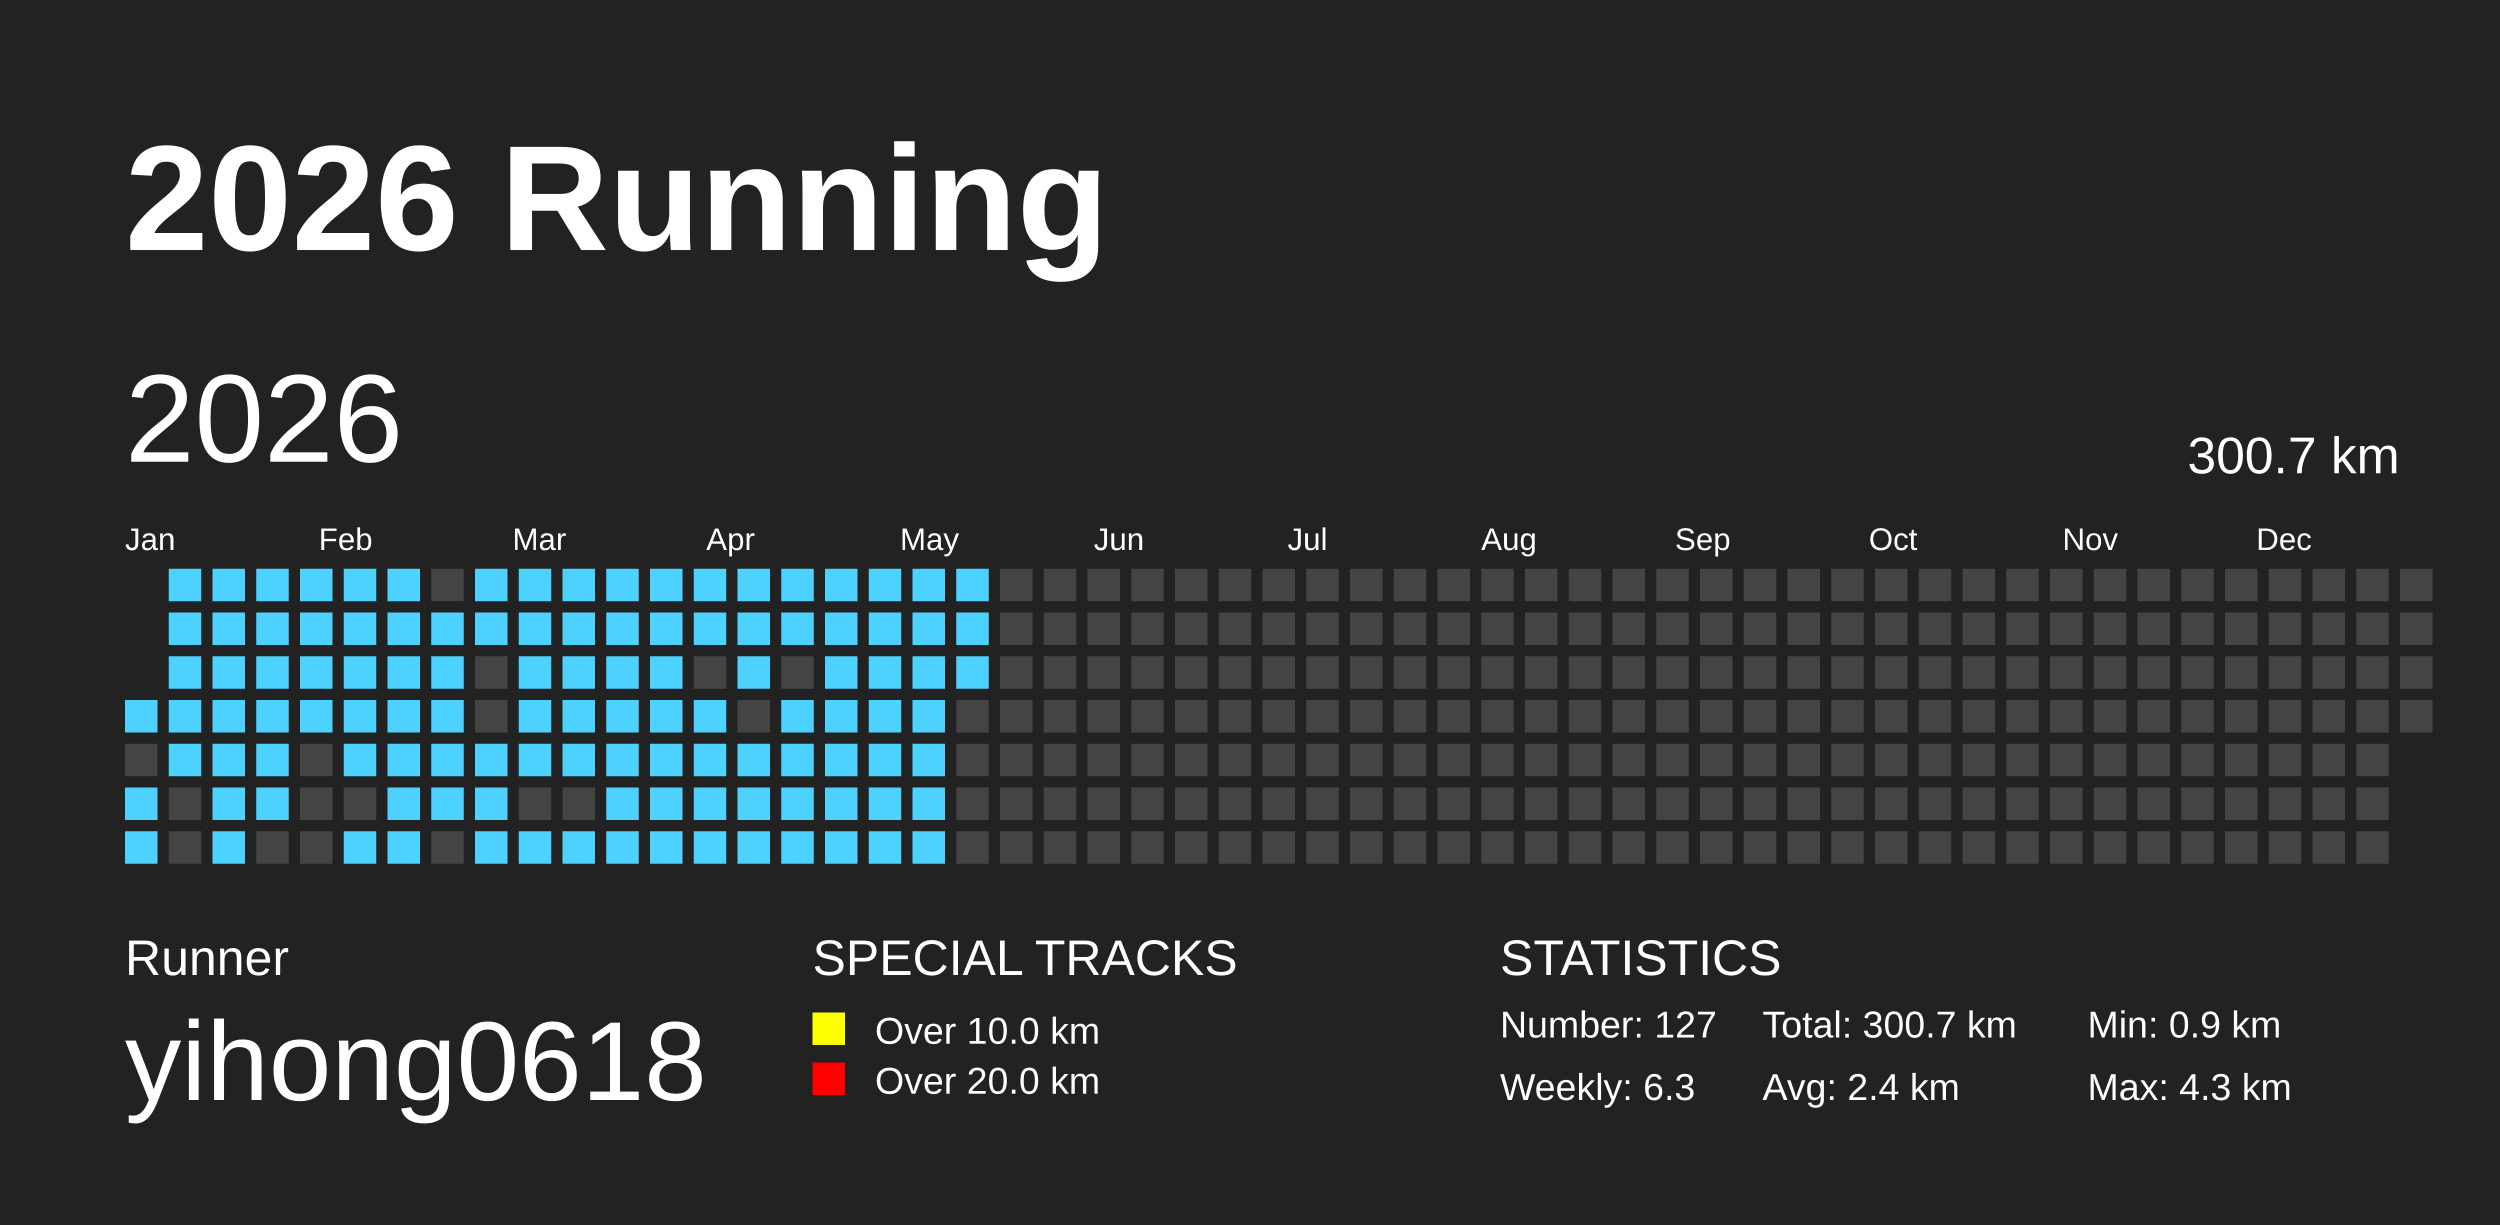
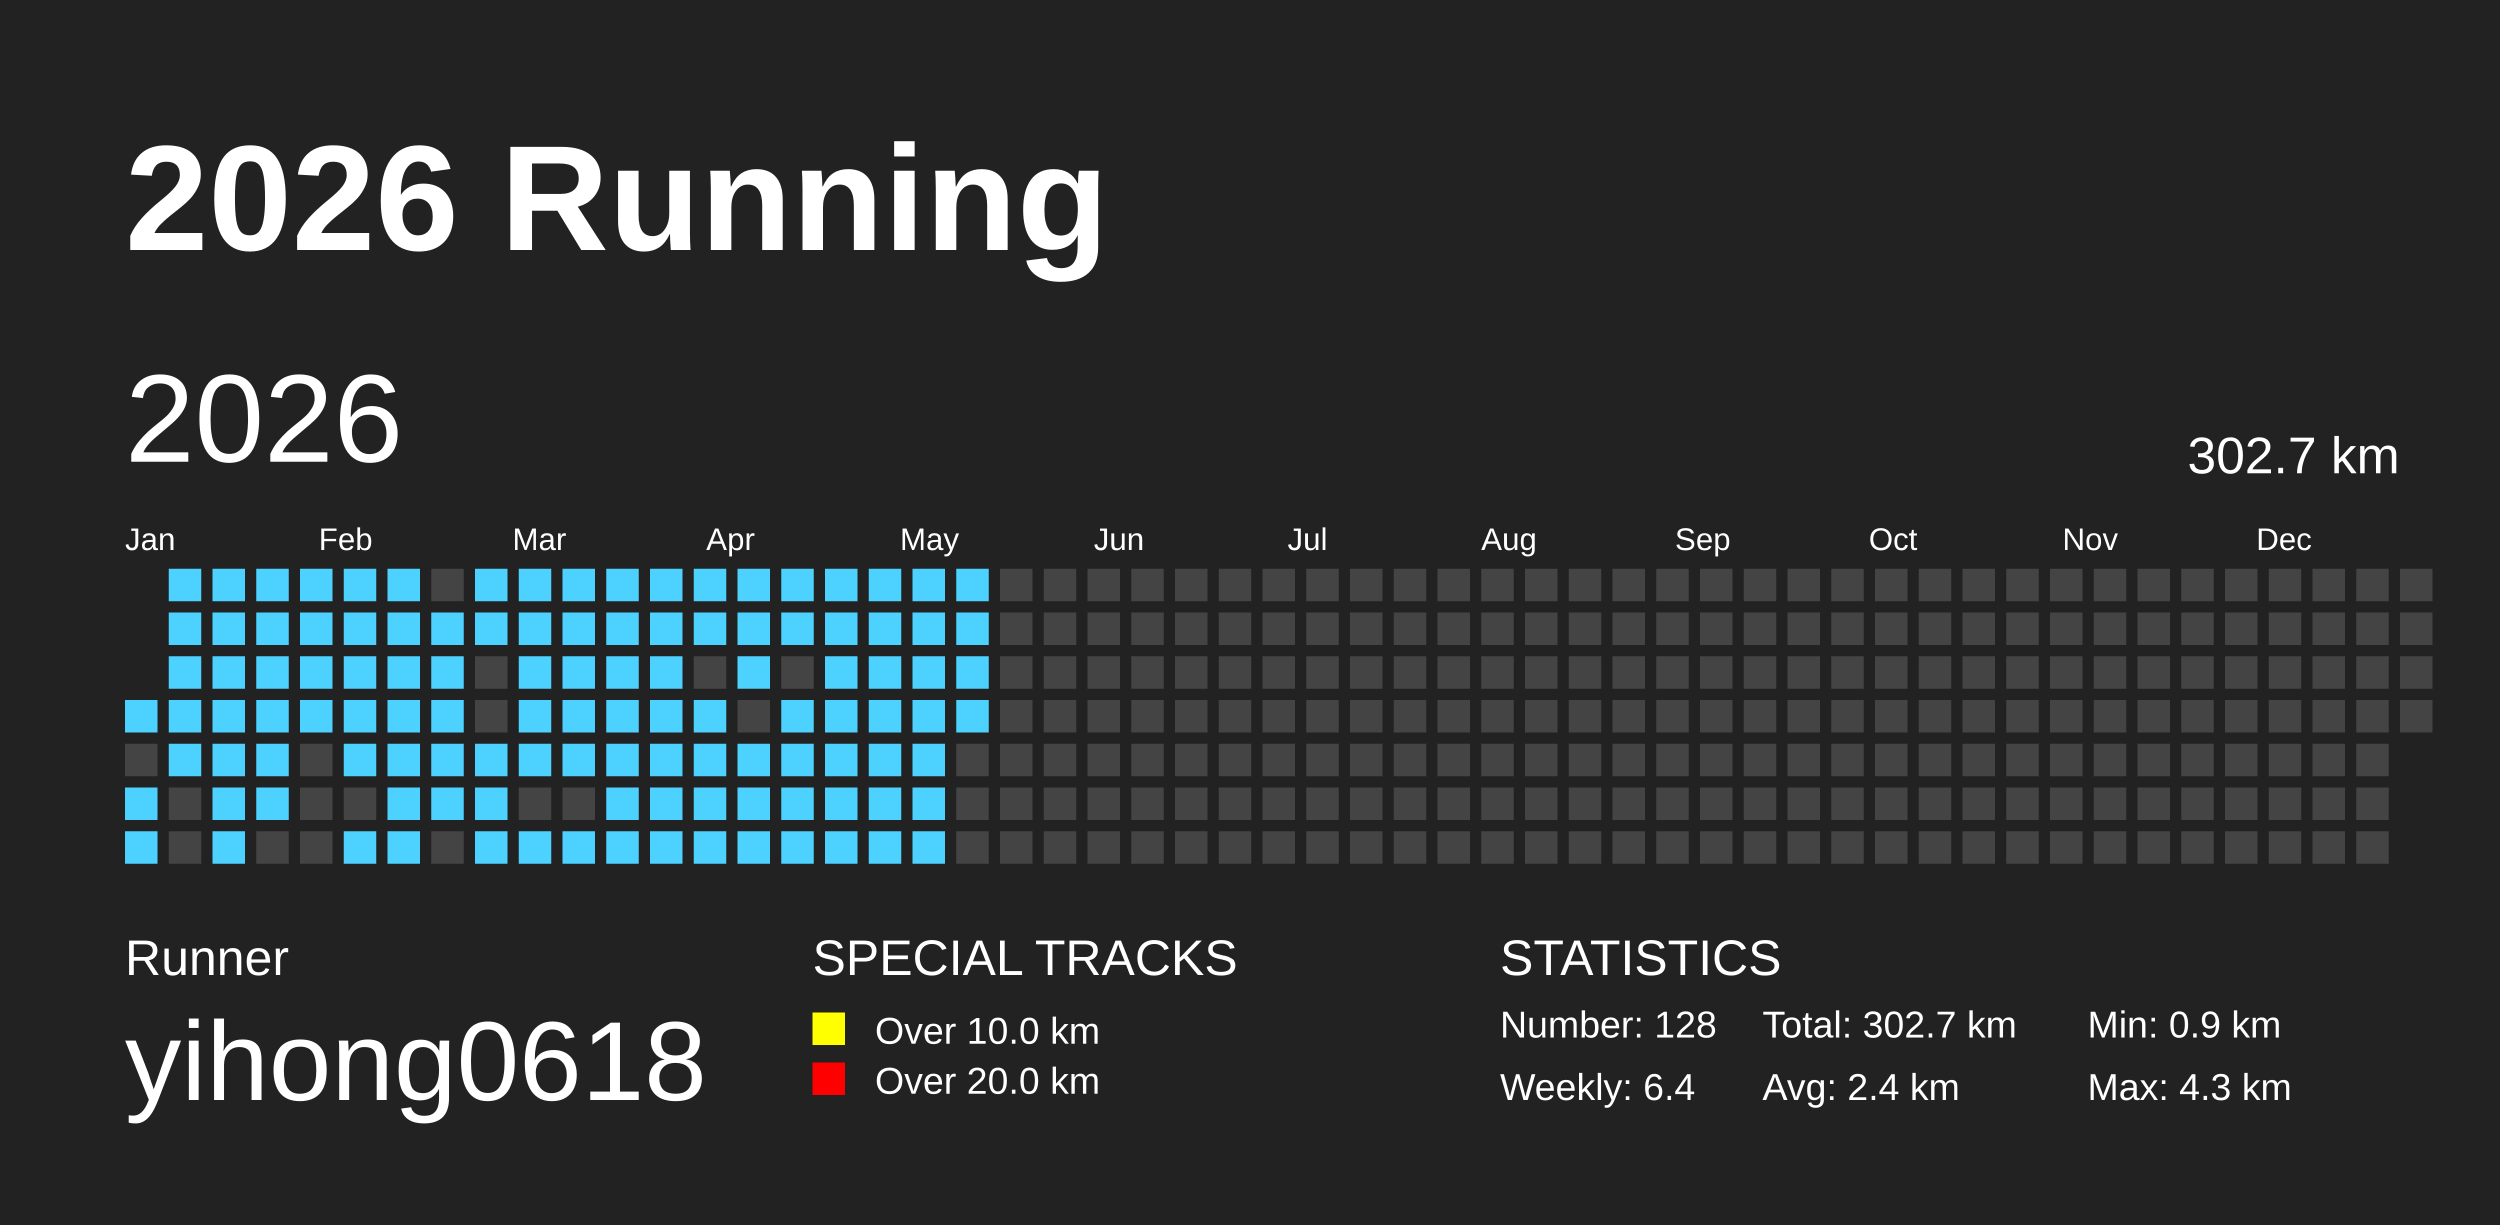
<svg xmlns="http://www.w3.org/2000/svg" baseProfile="full" height="98mm" version="1.1" viewBox="0,0,200,98" width="200mm">
  <defs>
    <pattern height="2" id="indoor-stripe" patternUnits="userSpaceOnUse" width="2">
      <line stroke="white" stroke-opacity="0.45" stroke-width="0.5" x1="0" x2="2" y1="2" y2="0" />
    </pattern>
  </defs>
  <rect fill="#222222" height="98" width="200" x="0" y="0" />
  <text fill="#FFFFFF" style="font-size:12px; font-family:Arial; font-weight:bold;" x="10" y="20">2026 Running</text>
  <text fill="#FFFFFF" style="font-size:4px; font-family:Arial" x="10" y="78">Runner</text>
  <text fill="#FFFFFF" style="font-size:9px; font-family:Arial" x="10" y="88">yihong0618</text>
  <text fill="#FFFFFF" style="font-size:4px; font-family:Arial" x="65" y="78">SPECIAL TRACKS</text>
  <rect fill="yellow" height="2.6" width="2.6" x="65" y="81" />
  <text fill="#FFFFFF" style="font-size:3px; font-family:Arial" x="70" y="83.5">Over 10.0 km</text>
  <rect fill="red" height="2.6" width="2.6" x="65" y="85" />
  <text fill="#FFFFFF" style="font-size:3px; font-family:Arial" x="70" y="87.5">Over 20.0 km</text>
  <text fill="#FFFFFF" style="font-size:4px; font-family:Arial" x="120" y="78">STATISTICS</text>
-   <text fill="#FFFFFF" style="font-size:3px; font-family:Arial" x="120" y="83">Number: 127</text>
-   <text fill="#FFFFFF" style="font-size:3px; font-family:Arial" x="120" y="88">Weekly: 6.3</text>
-   <text fill="#FFFFFF" style="font-size:3px; font-family:Arial" x="141" y="83">Total: 300.7 km</text>
+   <text fill="#FFFFFF" style="font-size:3px; font-family:Arial" x="120" y="83">Number: 128</text>
+   <text fill="#FFFFFF" style="font-size:3px; font-family:Arial" x="120" y="88">Weekly: 6.4</text>
+   <text fill="#FFFFFF" style="font-size:3px; font-family:Arial" x="141" y="83">Total: 302.7 km</text>
  <text fill="#FFFFFF" style="font-size:3px; font-family:Arial" x="141" y="88">Avg: 2.4 km</text>
  <text fill="#FFFFFF" style="font-size:3px; font-family:Arial" x="167" y="83">Min: 0.9 km</text>
  <text fill="#FFFFFF" style="font-size:3px; font-family:Arial" x="167" y="88">Max: 4.3 km</text>
  <text dominant-baseline="hanging" fill="#FFFFFF" style="font-size:10.0px; font-family:Arial;" x="10" y="30">2026</text>
-   <text dominant-baseline="hanging" fill="#FFFFFF" style="font-size:4.125px; font-family:Arial;" x="175" y="35">300.7 km</text>
+   <text dominant-baseline="hanging" fill="#FFFFFF" style="font-size:4.125px; font-family:Arial;" x="175" y="35">302.7 km</text>
  <text fill="#FFFFFF" style="font-size:2.5px; font-family:Arial" x="10.0" y="44">Jan</text>
  <text fill="#FFFFFF" style="font-size:2.5px; font-family:Arial" x="25.5" y="44">Feb</text>
  <text fill="#FFFFFF" style="font-size:2.5px; font-family:Arial" x="41.0" y="44">Mar</text>
  <text fill="#FFFFFF" style="font-size:2.5px; font-family:Arial" x="56.5" y="44">Apr</text>
  <text fill="#FFFFFF" style="font-size:2.5px; font-family:Arial" x="72.0" y="44">May</text>
  <text fill="#FFFFFF" style="font-size:2.5px; font-family:Arial" x="87.5" y="44">Jun</text>
  <text fill="#FFFFFF" style="font-size:2.5px; font-family:Arial" x="103.0" y="44">Jul</text>
  <text fill="#FFFFFF" style="font-size:2.5px; font-family:Arial" x="118.5" y="44">Aug</text>
  <text fill="#FFFFFF" style="font-size:2.5px; font-family:Arial" x="134.0" y="44">Sep</text>
  <text fill="#FFFFFF" style="font-size:2.5px; font-family:Arial" x="149.5" y="44">Oct</text>
  <text fill="#FFFFFF" style="font-size:2.5px; font-family:Arial" x="165.0" y="44">Nov</text>
  <text fill="#FFFFFF" style="font-size:2.5px; font-family:Arial" x="180.5" y="44">Dec</text>
  <rect fill="#4DD2FF" height="2.6" width="2.6" x="10.0" y="56.0" />
  <rect fill="#444444" height="2.6" width="2.6" x="10.0" y="59.5" />
  <rect fill="#4DD2FF" height="2.6" width="2.6" x="10.0" y="63.0" />
  <rect fill="#4DD2FF" height="2.6" width="2.6" x="10.0" y="66.5" />
  <rect fill="#4DD2FF" height="2.6" width="2.6" x="13.5" y="45.5" />
  <rect fill="#4DD2FF" height="2.6" width="2.6" x="13.5" y="49.0" />
  <rect fill="#4DD2FF" height="2.6" width="2.6" x="13.5" y="52.5" />
  <rect fill="#4DD2FF" height="2.6" width="2.6" x="13.5" y="56.0" />
  <rect fill="#4DD2FF" height="2.6" width="2.6" x="13.5" y="59.5" />
  <rect fill="#444444" height="2.6" width="2.6" x="13.5" y="63.0" />
  <rect fill="#444444" height="2.6" width="2.6" x="13.5" y="66.5" />
  <rect fill="#4DD2FF" height="2.6" width="2.6" x="17.0" y="45.5" />
  <rect fill="#4DD2FF" height="2.6" width="2.6" x="17.0" y="49.0" />
  <rect fill="#4DD2FF" height="2.6" width="2.6" x="17.0" y="52.5" />
  <rect fill="#4DD2FF" height="2.6" width="2.6" x="17.0" y="56.0" />
  <rect fill="#4DD2FF" height="2.6" width="2.6" x="17.0" y="59.5" />
  <rect fill="#4DD2FF" height="2.6" width="2.6" x="17.0" y="63.0" />
  <rect fill="#4DD2FF" height="2.6" width="2.6" x="17.0" y="66.5" />
  <rect fill="#4DD2FF" height="2.6" width="2.6" x="20.5" y="45.5" />
  <rect fill="#4DD2FF" height="2.6" width="2.6" x="20.5" y="49.0" />
  <rect fill="#4DD2FF" height="2.6" width="2.6" x="20.5" y="52.5" />
  <rect fill="#4DD2FF" height="2.6" width="2.6" x="20.5" y="56.0" />
  <rect fill="#4DD2FF" height="2.6" width="2.6" x="20.5" y="59.5" />
  <rect fill="#4DD2FF" height="2.6" width="2.6" x="20.5" y="63.0" />
  <rect fill="#444444" height="2.6" width="2.6" x="20.5" y="66.5" />
  <rect fill="#4DD2FF" height="2.6" width="2.6" x="24.0" y="45.5" />
  <rect fill="#4DD2FF" height="2.6" width="2.6" x="24.0" y="49.0" />
  <rect fill="#4DD2FF" height="2.6" width="2.6" x="24.0" y="52.5" />
  <rect fill="#4DD2FF" height="2.6" width="2.6" x="24.0" y="56.0" />
  <rect fill="#444444" height="2.6" width="2.6" x="24.0" y="59.5" />
  <rect fill="#444444" height="2.6" width="2.6" x="24.0" y="63.0" />
  <rect fill="#444444" height="2.6" width="2.6" x="24.0" y="66.5" />
  <rect fill="#4DD2FF" height="2.6" width="2.6" x="27.5" y="45.5" />
  <rect fill="#4DD2FF" height="2.6" width="2.6" x="27.5" y="49.0" />
  <rect fill="#4DD2FF" height="2.6" width="2.6" x="27.5" y="52.5" />
  <rect fill="#4DD2FF" height="2.6" width="2.6" x="27.5" y="56.0" />
  <rect fill="#4DD2FF" height="2.6" width="2.6" x="27.5" y="59.5" />
  <rect fill="#444444" height="2.6" width="2.6" x="27.5" y="63.0" />
  <rect fill="#4DD2FF" height="2.6" width="2.6" x="27.5" y="66.5" />
  <rect fill="#4DD2FF" height="2.6" width="2.6" x="31.0" y="45.5" />
  <rect fill="#4DD2FF" height="2.6" width="2.6" x="31.0" y="49.0" />
  <rect fill="#4DD2FF" height="2.6" width="2.6" x="31.0" y="52.5" />
  <rect fill="#4DD2FF" height="2.6" width="2.6" x="31.0" y="56.0" />
  <rect fill="#4DD2FF" height="2.6" width="2.6" x="31.0" y="59.5" />
  <rect fill="#4DD2FF" height="2.6" width="2.6" x="31.0" y="63.0" />
  <rect fill="#4DD2FF" height="2.6" width="2.6" x="31.0" y="66.5" />
  <rect fill="#444444" height="2.6" width="2.6" x="34.5" y="45.5" />
  <rect fill="#4DD2FF" height="2.6" width="2.6" x="34.5" y="49.0" />
  <rect fill="#4DD2FF" height="2.6" width="2.6" x="34.5" y="52.5" />
  <rect fill="#4DD2FF" height="2.6" width="2.6" x="34.5" y="56.0" />
  <rect fill="#4DD2FF" height="2.6" width="2.6" x="34.5" y="59.5" />
  <rect fill="#4DD2FF" height="2.6" width="2.6" x="34.5" y="63.0" />
  <rect fill="#444444" height="2.6" width="2.6" x="34.5" y="66.5" />
  <rect fill="#4DD2FF" height="2.6" width="2.6" x="38.0" y="45.5" />
  <rect fill="#4DD2FF" height="2.6" width="2.6" x="38.0" y="49.0" />
  <rect fill="#444444" height="2.6" width="2.6" x="38.0" y="52.5" />
  <rect fill="#444444" height="2.6" width="2.6" x="38.0" y="56.0" />
  <rect fill="#4DD2FF" height="2.6" width="2.6" x="38.0" y="59.5" />
  <rect fill="#4DD2FF" height="2.6" width="2.6" x="38.0" y="63.0" />
  <rect fill="#4DD2FF" height="2.6" width="2.6" x="38.0" y="66.5" />
  <rect fill="#4DD2FF" height="2.6" width="2.6" x="41.5" y="45.5" />
  <rect fill="#4DD2FF" height="2.6" width="2.6" x="41.5" y="49.0" />
  <rect fill="#4DD2FF" height="2.6" width="2.6" x="41.5" y="52.5" />
  <rect fill="#4DD2FF" height="2.6" width="2.6" x="41.5" y="56.0" />
  <rect fill="#4DD2FF" height="2.6" width="2.6" x="41.5" y="59.5" />
  <rect fill="#444444" height="2.6" width="2.6" x="41.5" y="63.0" />
  <rect fill="#4DD2FF" height="2.6" width="2.6" x="41.5" y="66.5" />
  <rect fill="#4DD2FF" height="2.6" width="2.6" x="45.0" y="45.5" />
  <rect fill="#4DD2FF" height="2.6" width="2.6" x="45.0" y="49.0" />
  <rect fill="#4DD2FF" height="2.6" width="2.6" x="45.0" y="52.5" />
  <rect fill="#4DD2FF" height="2.6" width="2.6" x="45.0" y="56.0" />
  <rect fill="#4DD2FF" height="2.6" width="2.6" x="45.0" y="59.5" />
  <rect fill="#444444" height="2.6" width="2.6" x="45.0" y="63.0" />
  <rect fill="#4DD2FF" height="2.6" width="2.6" x="45.0" y="66.5" />
  <rect fill="#4DD2FF" height="2.6" width="2.6" x="48.5" y="45.5" />
  <rect fill="#4DD2FF" height="2.6" width="2.6" x="48.5" y="49.0" />
  <rect fill="#4DD2FF" height="2.6" width="2.6" x="48.5" y="52.5" />
  <rect fill="#4DD2FF" height="2.6" width="2.6" x="48.5" y="56.0" />
  <rect fill="#4DD2FF" height="2.6" width="2.6" x="48.5" y="59.5" />
  <rect fill="#4DD2FF" height="2.6" width="2.6" x="48.5" y="63.0" />
  <rect fill="#4DD2FF" height="2.6" width="2.6" x="48.5" y="66.5" />
  <rect fill="#4DD2FF" height="2.6" width="2.6" x="52.0" y="45.5" />
  <rect fill="#4DD2FF" height="2.6" width="2.6" x="52.0" y="49.0" />
  <rect fill="#4DD2FF" height="2.6" width="2.6" x="52.0" y="52.5" />
  <rect fill="#4DD2FF" height="2.6" width="2.6" x="52.0" y="56.0" />
  <rect fill="#4DD2FF" height="2.6" width="2.6" x="52.0" y="59.5" />
  <rect fill="#4DD2FF" height="2.6" width="2.6" x="52.0" y="63.0" />
  <rect fill="#4DD2FF" height="2.6" width="2.6" x="52.0" y="66.5" />
  <rect fill="#4DD2FF" height="2.6" width="2.6" x="55.5" y="45.5" />
  <rect fill="#4DD2FF" height="2.6" width="2.6" x="55.5" y="49.0" />
  <rect fill="#444444" height="2.6" width="2.6" x="55.5" y="52.5" />
  <rect fill="#4DD2FF" height="2.6" width="2.6" x="55.5" y="56.0" />
  <rect fill="#4DD2FF" height="2.6" width="2.6" x="55.5" y="59.5" />
  <rect fill="#4DD2FF" height="2.6" width="2.6" x="55.5" y="63.0" />
  <rect fill="#4DD2FF" height="2.6" width="2.6" x="55.5" y="66.5" />
  <rect fill="#4DD2FF" height="2.6" width="2.6" x="59.0" y="45.5" />
  <rect fill="#4DD2FF" height="2.6" width="2.6" x="59.0" y="49.0" />
  <rect fill="#4DD2FF" height="2.6" width="2.6" x="59.0" y="52.5" />
  <rect fill="#444444" height="2.6" width="2.6" x="59.0" y="56.0" />
  <rect fill="#4DD2FF" height="2.6" width="2.6" x="59.0" y="59.5" />
  <rect fill="#4DD2FF" height="2.6" width="2.6" x="59.0" y="63.0" />
  <rect fill="#4DD2FF" height="2.6" width="2.6" x="59.0" y="66.5" />
  <rect fill="#4DD2FF" height="2.6" width="2.6" x="62.5" y="45.5" />
  <rect fill="#4DD2FF" height="2.6" width="2.6" x="62.5" y="49.0" />
  <rect fill="#444444" height="2.6" width="2.6" x="62.5" y="52.5" />
  <rect fill="#4DD2FF" height="2.6" width="2.6" x="62.5" y="56.0" />
  <rect fill="#4DD2FF" height="2.6" width="2.6" x="62.5" y="59.5" />
  <rect fill="#4DD2FF" height="2.6" width="2.6" x="62.5" y="63.0" />
  <rect fill="#4DD2FF" height="2.6" width="2.6" x="62.5" y="66.5" />
  <rect fill="#4DD2FF" height="2.6" width="2.6" x="66.0" y="45.5" />
  <rect fill="#4DD2FF" height="2.6" width="2.6" x="66.0" y="49.0" />
  <rect fill="#4DD2FF" height="2.6" width="2.6" x="66.0" y="52.5" />
  <rect fill="#4DD2FF" height="2.6" width="2.6" x="66.0" y="56.0" />
  <rect fill="#4DD2FF" height="2.6" width="2.6" x="66.0" y="59.5" />
  <rect fill="#4DD2FF" height="2.6" width="2.6" x="66.0" y="63.0" />
  <rect fill="#4DD2FF" height="2.6" width="2.6" x="66.0" y="66.5" />
  <rect fill="#4DD2FF" height="2.6" width="2.6" x="69.5" y="45.5" />
  <rect fill="#4DD2FF" height="2.6" width="2.6" x="69.5" y="49.0" />
  <rect fill="#4DD2FF" height="2.6" width="2.6" x="69.5" y="52.5" />
  <rect fill="#4DD2FF" height="2.6" width="2.6" x="69.5" y="56.0" />
  <rect fill="#4DD2FF" height="2.6" width="2.6" x="69.5" y="59.5" />
  <rect fill="#4DD2FF" height="2.6" width="2.6" x="69.5" y="63.0" />
  <rect fill="#4DD2FF" height="2.6" width="2.6" x="69.5" y="66.5" />
  <rect fill="#4DD2FF" height="2.6" width="2.6" x="73.0" y="45.5" />
  <rect fill="#4DD2FF" height="2.6" width="2.6" x="73.0" y="49.0" />
  <rect fill="#4DD2FF" height="2.6" width="2.6" x="73.0" y="52.5" />
  <rect fill="#4DD2FF" height="2.6" width="2.6" x="73.0" y="56.0" />
  <rect fill="#4DD2FF" height="2.6" width="2.6" x="73.0" y="59.5" />
  <rect fill="#4DD2FF" height="2.6" width="2.6" x="73.0" y="63.0" />
  <rect fill="#4DD2FF" height="2.6" width="2.6" x="73.0" y="66.5" />
  <rect fill="#4DD2FF" height="2.6" width="2.6" x="76.5" y="45.5" />
  <rect fill="#4DD2FF" height="2.6" width="2.6" x="76.5" y="49.0" />
  <rect fill="#4DD2FF" height="2.6" width="2.6" x="76.5" y="52.5" />
-   <rect fill="#444444" height="2.6" width="2.6" x="76.5" y="56.0" />
+   <rect fill="#4DD2FF" height="2.6" width="2.6" x="76.5" y="56.0" />
  <rect fill="#444444" height="2.6" width="2.6" x="76.5" y="59.5" />
  <rect fill="#444444" height="2.6" width="2.6" x="76.5" y="63.0" />
  <rect fill="#444444" height="2.6" width="2.6" x="76.5" y="66.5" />
  <rect fill="#444444" height="2.6" width="2.6" x="80.0" y="45.5" />
  <rect fill="#444444" height="2.6" width="2.6" x="80.0" y="49.0" />
  <rect fill="#444444" height="2.6" width="2.6" x="80.0" y="52.5" />
  <rect fill="#444444" height="2.6" width="2.6" x="80.0" y="56.0" />
  <rect fill="#444444" height="2.6" width="2.6" x="80.0" y="59.5" />
  <rect fill="#444444" height="2.6" width="2.6" x="80.0" y="63.0" />
  <rect fill="#444444" height="2.6" width="2.6" x="80.0" y="66.5" />
  <rect fill="#444444" height="2.6" width="2.6" x="83.5" y="45.5" />
  <rect fill="#444444" height="2.6" width="2.6" x="83.5" y="49.0" />
  <rect fill="#444444" height="2.6" width="2.6" x="83.5" y="52.5" />
  <rect fill="#444444" height="2.6" width="2.6" x="83.5" y="56.0" />
  <rect fill="#444444" height="2.6" width="2.6" x="83.5" y="59.5" />
  <rect fill="#444444" height="2.6" width="2.6" x="83.5" y="63.0" />
  <rect fill="#444444" height="2.6" width="2.6" x="83.5" y="66.5" />
  <rect fill="#444444" height="2.6" width="2.6" x="87.0" y="45.5" />
  <rect fill="#444444" height="2.6" width="2.6" x="87.0" y="49.0" />
  <rect fill="#444444" height="2.6" width="2.6" x="87.0" y="52.5" />
  <rect fill="#444444" height="2.6" width="2.6" x="87.0" y="56.0" />
  <rect fill="#444444" height="2.6" width="2.6" x="87.0" y="59.5" />
  <rect fill="#444444" height="2.6" width="2.6" x="87.0" y="63.0" />
  <rect fill="#444444" height="2.6" width="2.6" x="87.0" y="66.5" />
  <rect fill="#444444" height="2.6" width="2.6" x="90.5" y="45.5" />
  <rect fill="#444444" height="2.6" width="2.6" x="90.5" y="49.0" />
  <rect fill="#444444" height="2.6" width="2.6" x="90.5" y="52.5" />
  <rect fill="#444444" height="2.6" width="2.6" x="90.5" y="56.0" />
  <rect fill="#444444" height="2.6" width="2.6" x="90.5" y="59.5" />
  <rect fill="#444444" height="2.6" width="2.6" x="90.5" y="63.0" />
  <rect fill="#444444" height="2.6" width="2.6" x="90.5" y="66.5" />
  <rect fill="#444444" height="2.6" width="2.6" x="94.0" y="45.5" />
  <rect fill="#444444" height="2.6" width="2.6" x="94.0" y="49.0" />
  <rect fill="#444444" height="2.6" width="2.6" x="94.0" y="52.5" />
  <rect fill="#444444" height="2.6" width="2.6" x="94.0" y="56.0" />
  <rect fill="#444444" height="2.6" width="2.6" x="94.0" y="59.5" />
  <rect fill="#444444" height="2.6" width="2.6" x="94.0" y="63.0" />
  <rect fill="#444444" height="2.6" width="2.6" x="94.0" y="66.5" />
  <rect fill="#444444" height="2.6" width="2.6" x="97.5" y="45.5" />
  <rect fill="#444444" height="2.6" width="2.6" x="97.5" y="49.0" />
  <rect fill="#444444" height="2.6" width="2.6" x="97.5" y="52.5" />
  <rect fill="#444444" height="2.6" width="2.6" x="97.5" y="56.0" />
  <rect fill="#444444" height="2.6" width="2.6" x="97.5" y="59.5" />
  <rect fill="#444444" height="2.6" width="2.6" x="97.5" y="63.0" />
  <rect fill="#444444" height="2.6" width="2.6" x="97.5" y="66.5" />
  <rect fill="#444444" height="2.6" width="2.6" x="101.0" y="45.5" />
  <rect fill="#444444" height="2.6" width="2.6" x="101.0" y="49.0" />
  <rect fill="#444444" height="2.6" width="2.6" x="101.0" y="52.5" />
  <rect fill="#444444" height="2.6" width="2.6" x="101.0" y="56.0" />
  <rect fill="#444444" height="2.6" width="2.6" x="101.0" y="59.5" />
  <rect fill="#444444" height="2.6" width="2.6" x="101.0" y="63.0" />
  <rect fill="#444444" height="2.6" width="2.6" x="101.0" y="66.5" />
  <rect fill="#444444" height="2.6" width="2.6" x="104.5" y="45.5" />
  <rect fill="#444444" height="2.6" width="2.6" x="104.5" y="49.0" />
  <rect fill="#444444" height="2.6" width="2.6" x="104.5" y="52.5" />
  <rect fill="#444444" height="2.6" width="2.6" x="104.5" y="56.0" />
  <rect fill="#444444" height="2.6" width="2.6" x="104.5" y="59.5" />
  <rect fill="#444444" height="2.6" width="2.6" x="104.5" y="63.0" />
  <rect fill="#444444" height="2.6" width="2.6" x="104.5" y="66.5" />
  <rect fill="#444444" height="2.6" width="2.6" x="108.0" y="45.5" />
  <rect fill="#444444" height="2.6" width="2.6" x="108.0" y="49.0" />
  <rect fill="#444444" height="2.6" width="2.6" x="108.0" y="52.5" />
  <rect fill="#444444" height="2.6" width="2.6" x="108.0" y="56.0" />
  <rect fill="#444444" height="2.6" width="2.6" x="108.0" y="59.5" />
  <rect fill="#444444" height="2.6" width="2.6" x="108.0" y="63.0" />
  <rect fill="#444444" height="2.6" width="2.6" x="108.0" y="66.5" />
  <rect fill="#444444" height="2.6" width="2.6" x="111.5" y="45.5" />
  <rect fill="#444444" height="2.6" width="2.6" x="111.5" y="49.0" />
  <rect fill="#444444" height="2.6" width="2.6" x="111.5" y="52.5" />
  <rect fill="#444444" height="2.6" width="2.6" x="111.5" y="56.0" />
  <rect fill="#444444" height="2.6" width="2.6" x="111.5" y="59.5" />
  <rect fill="#444444" height="2.6" width="2.6" x="111.5" y="63.0" />
  <rect fill="#444444" height="2.6" width="2.6" x="111.5" y="66.5" />
  <rect fill="#444444" height="2.6" width="2.6" x="115.0" y="45.5" />
  <rect fill="#444444" height="2.6" width="2.6" x="115.0" y="49.0" />
  <rect fill="#444444" height="2.6" width="2.6" x="115.0" y="52.5" />
  <rect fill="#444444" height="2.6" width="2.6" x="115.0" y="56.0" />
  <rect fill="#444444" height="2.6" width="2.6" x="115.0" y="59.5" />
  <rect fill="#444444" height="2.6" width="2.6" x="115.0" y="63.0" />
  <rect fill="#444444" height="2.6" width="2.6" x="115.0" y="66.5" />
  <rect fill="#444444" height="2.6" width="2.6" x="118.5" y="45.5" />
  <rect fill="#444444" height="2.6" width="2.6" x="118.5" y="49.0" />
  <rect fill="#444444" height="2.6" width="2.6" x="118.5" y="52.5" />
  <rect fill="#444444" height="2.6" width="2.6" x="118.5" y="56.0" />
  <rect fill="#444444" height="2.6" width="2.6" x="118.5" y="59.5" />
  <rect fill="#444444" height="2.6" width="2.6" x="118.5" y="63.0" />
  <rect fill="#444444" height="2.6" width="2.6" x="118.5" y="66.5" />
  <rect fill="#444444" height="2.6" width="2.6" x="122.0" y="45.5" />
  <rect fill="#444444" height="2.6" width="2.6" x="122.0" y="49.0" />
  <rect fill="#444444" height="2.6" width="2.6" x="122.0" y="52.5" />
  <rect fill="#444444" height="2.6" width="2.6" x="122.0" y="56.0" />
  <rect fill="#444444" height="2.6" width="2.6" x="122.0" y="59.5" />
  <rect fill="#444444" height="2.6" width="2.6" x="122.0" y="63.0" />
  <rect fill="#444444" height="2.6" width="2.6" x="122.0" y="66.5" />
  <rect fill="#444444" height="2.6" width="2.6" x="125.5" y="45.5" />
  <rect fill="#444444" height="2.6" width="2.6" x="125.5" y="49.0" />
  <rect fill="#444444" height="2.6" width="2.6" x="125.5" y="52.5" />
  <rect fill="#444444" height="2.6" width="2.6" x="125.5" y="56.0" />
  <rect fill="#444444" height="2.6" width="2.6" x="125.5" y="59.5" />
  <rect fill="#444444" height="2.6" width="2.6" x="125.5" y="63.0" />
  <rect fill="#444444" height="2.6" width="2.6" x="125.5" y="66.5" />
  <rect fill="#444444" height="2.6" width="2.6" x="129.0" y="45.5" />
  <rect fill="#444444" height="2.6" width="2.6" x="129.0" y="49.0" />
  <rect fill="#444444" height="2.6" width="2.6" x="129.0" y="52.5" />
  <rect fill="#444444" height="2.6" width="2.6" x="129.0" y="56.0" />
  <rect fill="#444444" height="2.6" width="2.6" x="129.0" y="59.5" />
  <rect fill="#444444" height="2.6" width="2.6" x="129.0" y="63.0" />
  <rect fill="#444444" height="2.6" width="2.6" x="129.0" y="66.5" />
  <rect fill="#444444" height="2.6" width="2.6" x="132.5" y="45.5" />
  <rect fill="#444444" height="2.6" width="2.6" x="132.5" y="49.0" />
  <rect fill="#444444" height="2.6" width="2.6" x="132.5" y="52.5" />
  <rect fill="#444444" height="2.6" width="2.6" x="132.5" y="56.0" />
  <rect fill="#444444" height="2.6" width="2.6" x="132.5" y="59.5" />
  <rect fill="#444444" height="2.6" width="2.6" x="132.5" y="63.0" />
  <rect fill="#444444" height="2.6" width="2.6" x="132.5" y="66.5" />
  <rect fill="#444444" height="2.6" width="2.6" x="136.0" y="45.5" />
  <rect fill="#444444" height="2.6" width="2.6" x="136.0" y="49.0" />
  <rect fill="#444444" height="2.6" width="2.6" x="136.0" y="52.5" />
  <rect fill="#444444" height="2.6" width="2.6" x="136.0" y="56.0" />
  <rect fill="#444444" height="2.6" width="2.6" x="136.0" y="59.5" />
  <rect fill="#444444" height="2.6" width="2.6" x="136.0" y="63.0" />
  <rect fill="#444444" height="2.6" width="2.6" x="136.0" y="66.5" />
  <rect fill="#444444" height="2.6" width="2.6" x="139.5" y="45.5" />
  <rect fill="#444444" height="2.6" width="2.6" x="139.5" y="49.0" />
  <rect fill="#444444" height="2.6" width="2.6" x="139.5" y="52.5" />
  <rect fill="#444444" height="2.6" width="2.6" x="139.5" y="56.0" />
  <rect fill="#444444" height="2.6" width="2.6" x="139.5" y="59.5" />
  <rect fill="#444444" height="2.6" width="2.6" x="139.5" y="63.0" />
  <rect fill="#444444" height="2.6" width="2.6" x="139.5" y="66.5" />
  <rect fill="#444444" height="2.6" width="2.6" x="143.0" y="45.5" />
  <rect fill="#444444" height="2.6" width="2.6" x="143.0" y="49.0" />
  <rect fill="#444444" height="2.6" width="2.6" x="143.0" y="52.5" />
  <rect fill="#444444" height="2.6" width="2.6" x="143.0" y="56.0" />
  <rect fill="#444444" height="2.6" width="2.6" x="143.0" y="59.5" />
  <rect fill="#444444" height="2.6" width="2.6" x="143.0" y="63.0" />
  <rect fill="#444444" height="2.6" width="2.6" x="143.0" y="66.5" />
  <rect fill="#444444" height="2.6" width="2.6" x="146.5" y="45.5" />
  <rect fill="#444444" height="2.6" width="2.6" x="146.5" y="49.0" />
  <rect fill="#444444" height="2.6" width="2.6" x="146.5" y="52.5" />
  <rect fill="#444444" height="2.6" width="2.6" x="146.5" y="56.0" />
  <rect fill="#444444" height="2.6" width="2.6" x="146.5" y="59.5" />
  <rect fill="#444444" height="2.6" width="2.6" x="146.5" y="63.0" />
  <rect fill="#444444" height="2.6" width="2.6" x="146.5" y="66.5" />
  <rect fill="#444444" height="2.6" width="2.6" x="150.0" y="45.5" />
  <rect fill="#444444" height="2.6" width="2.6" x="150.0" y="49.0" />
  <rect fill="#444444" height="2.6" width="2.6" x="150.0" y="52.5" />
  <rect fill="#444444" height="2.6" width="2.6" x="150.0" y="56.0" />
  <rect fill="#444444" height="2.6" width="2.6" x="150.0" y="59.5" />
  <rect fill="#444444" height="2.6" width="2.6" x="150.0" y="63.0" />
  <rect fill="#444444" height="2.6" width="2.6" x="150.0" y="66.5" />
  <rect fill="#444444" height="2.6" width="2.6" x="153.5" y="45.5" />
  <rect fill="#444444" height="2.6" width="2.6" x="153.5" y="49.0" />
  <rect fill="#444444" height="2.6" width="2.6" x="153.5" y="52.5" />
  <rect fill="#444444" height="2.6" width="2.6" x="153.5" y="56.0" />
  <rect fill="#444444" height="2.6" width="2.6" x="153.5" y="59.5" />
  <rect fill="#444444" height="2.6" width="2.6" x="153.5" y="63.0" />
  <rect fill="#444444" height="2.6" width="2.6" x="153.5" y="66.5" />
  <rect fill="#444444" height="2.6" width="2.6" x="157.0" y="45.5" />
  <rect fill="#444444" height="2.6" width="2.6" x="157.0" y="49.0" />
  <rect fill="#444444" height="2.6" width="2.6" x="157.0" y="52.5" />
  <rect fill="#444444" height="2.6" width="2.6" x="157.0" y="56.0" />
  <rect fill="#444444" height="2.6" width="2.6" x="157.0" y="59.5" />
  <rect fill="#444444" height="2.6" width="2.6" x="157.0" y="63.0" />
  <rect fill="#444444" height="2.6" width="2.6" x="157.0" y="66.5" />
  <rect fill="#444444" height="2.6" width="2.6" x="160.5" y="45.5" />
  <rect fill="#444444" height="2.6" width="2.6" x="160.5" y="49.0" />
  <rect fill="#444444" height="2.6" width="2.6" x="160.5" y="52.5" />
  <rect fill="#444444" height="2.6" width="2.6" x="160.5" y="56.0" />
  <rect fill="#444444" height="2.6" width="2.6" x="160.5" y="59.5" />
  <rect fill="#444444" height="2.6" width="2.6" x="160.5" y="63.0" />
  <rect fill="#444444" height="2.6" width="2.6" x="160.5" y="66.5" />
  <rect fill="#444444" height="2.6" width="2.6" x="164.0" y="45.5" />
  <rect fill="#444444" height="2.6" width="2.6" x="164.0" y="49.0" />
  <rect fill="#444444" height="2.6" width="2.6" x="164.0" y="52.5" />
  <rect fill="#444444" height="2.6" width="2.6" x="164.0" y="56.0" />
  <rect fill="#444444" height="2.6" width="2.6" x="164.0" y="59.5" />
  <rect fill="#444444" height="2.6" width="2.6" x="164.0" y="63.0" />
  <rect fill="#444444" height="2.6" width="2.6" x="164.0" y="66.5" />
  <rect fill="#444444" height="2.6" width="2.6" x="167.5" y="45.5" />
  <rect fill="#444444" height="2.6" width="2.6" x="167.5" y="49.0" />
  <rect fill="#444444" height="2.6" width="2.6" x="167.5" y="52.5" />
  <rect fill="#444444" height="2.6" width="2.6" x="167.5" y="56.0" />
  <rect fill="#444444" height="2.6" width="2.6" x="167.5" y="59.5" />
  <rect fill="#444444" height="2.6" width="2.6" x="167.5" y="63.0" />
  <rect fill="#444444" height="2.6" width="2.6" x="167.5" y="66.5" />
  <rect fill="#444444" height="2.6" width="2.6" x="171.0" y="45.5" />
  <rect fill="#444444" height="2.6" width="2.6" x="171.0" y="49.0" />
  <rect fill="#444444" height="2.6" width="2.6" x="171.0" y="52.5" />
  <rect fill="#444444" height="2.6" width="2.6" x="171.0" y="56.0" />
  <rect fill="#444444" height="2.6" width="2.6" x="171.0" y="59.5" />
  <rect fill="#444444" height="2.6" width="2.6" x="171.0" y="63.0" />
  <rect fill="#444444" height="2.6" width="2.6" x="171.0" y="66.5" />
  <rect fill="#444444" height="2.6" width="2.6" x="174.5" y="45.5" />
  <rect fill="#444444" height="2.6" width="2.6" x="174.5" y="49.0" />
  <rect fill="#444444" height="2.6" width="2.6" x="174.5" y="52.5" />
  <rect fill="#444444" height="2.6" width="2.6" x="174.5" y="56.0" />
  <rect fill="#444444" height="2.6" width="2.6" x="174.5" y="59.5" />
  <rect fill="#444444" height="2.6" width="2.6" x="174.5" y="63.0" />
  <rect fill="#444444" height="2.6" width="2.6" x="174.5" y="66.5" />
  <rect fill="#444444" height="2.6" width="2.6" x="178.0" y="45.5" />
  <rect fill="#444444" height="2.6" width="2.6" x="178.0" y="49.0" />
  <rect fill="#444444" height="2.6" width="2.6" x="178.0" y="52.5" />
  <rect fill="#444444" height="2.6" width="2.6" x="178.0" y="56.0" />
  <rect fill="#444444" height="2.6" width="2.6" x="178.0" y="59.5" />
  <rect fill="#444444" height="2.6" width="2.6" x="178.0" y="63.0" />
  <rect fill="#444444" height="2.6" width="2.6" x="178.0" y="66.5" />
  <rect fill="#444444" height="2.6" width="2.6" x="181.5" y="45.5" />
  <rect fill="#444444" height="2.6" width="2.6" x="181.5" y="49.0" />
  <rect fill="#444444" height="2.6" width="2.6" x="181.5" y="52.5" />
  <rect fill="#444444" height="2.6" width="2.6" x="181.5" y="56.0" />
  <rect fill="#444444" height="2.6" width="2.6" x="181.5" y="59.5" />
  <rect fill="#444444" height="2.6" width="2.6" x="181.5" y="63.0" />
  <rect fill="#444444" height="2.6" width="2.6" x="181.5" y="66.5" />
  <rect fill="#444444" height="2.6" width="2.6" x="185.0" y="45.5" />
  <rect fill="#444444" height="2.6" width="2.6" x="185.0" y="49.0" />
  <rect fill="#444444" height="2.6" width="2.6" x="185.0" y="52.5" />
  <rect fill="#444444" height="2.6" width="2.6" x="185.0" y="56.0" />
  <rect fill="#444444" height="2.6" width="2.6" x="185.0" y="59.5" />
  <rect fill="#444444" height="2.6" width="2.6" x="185.0" y="63.0" />
  <rect fill="#444444" height="2.6" width="2.6" x="185.0" y="66.5" />
  <rect fill="#444444" height="2.6" width="2.6" x="188.5" y="45.5" />
  <rect fill="#444444" height="2.6" width="2.6" x="188.5" y="49.0" />
  <rect fill="#444444" height="2.6" width="2.6" x="188.5" y="52.5" />
  <rect fill="#444444" height="2.6" width="2.6" x="188.5" y="56.0" />
  <rect fill="#444444" height="2.6" width="2.6" x="188.5" y="59.5" />
  <rect fill="#444444" height="2.6" width="2.6" x="188.5" y="63.0" />
  <rect fill="#444444" height="2.6" width="2.6" x="188.5" y="66.5" />
  <rect fill="#444444" height="2.6" width="2.6" x="192.0" y="45.5" />
  <rect fill="#444444" height="2.6" width="2.6" x="192.0" y="49.0" />
  <rect fill="#444444" height="2.6" width="2.6" x="192.0" y="52.5" />
  <rect fill="#444444" height="2.6" width="2.6" x="192.0" y="56.0" />
</svg>
